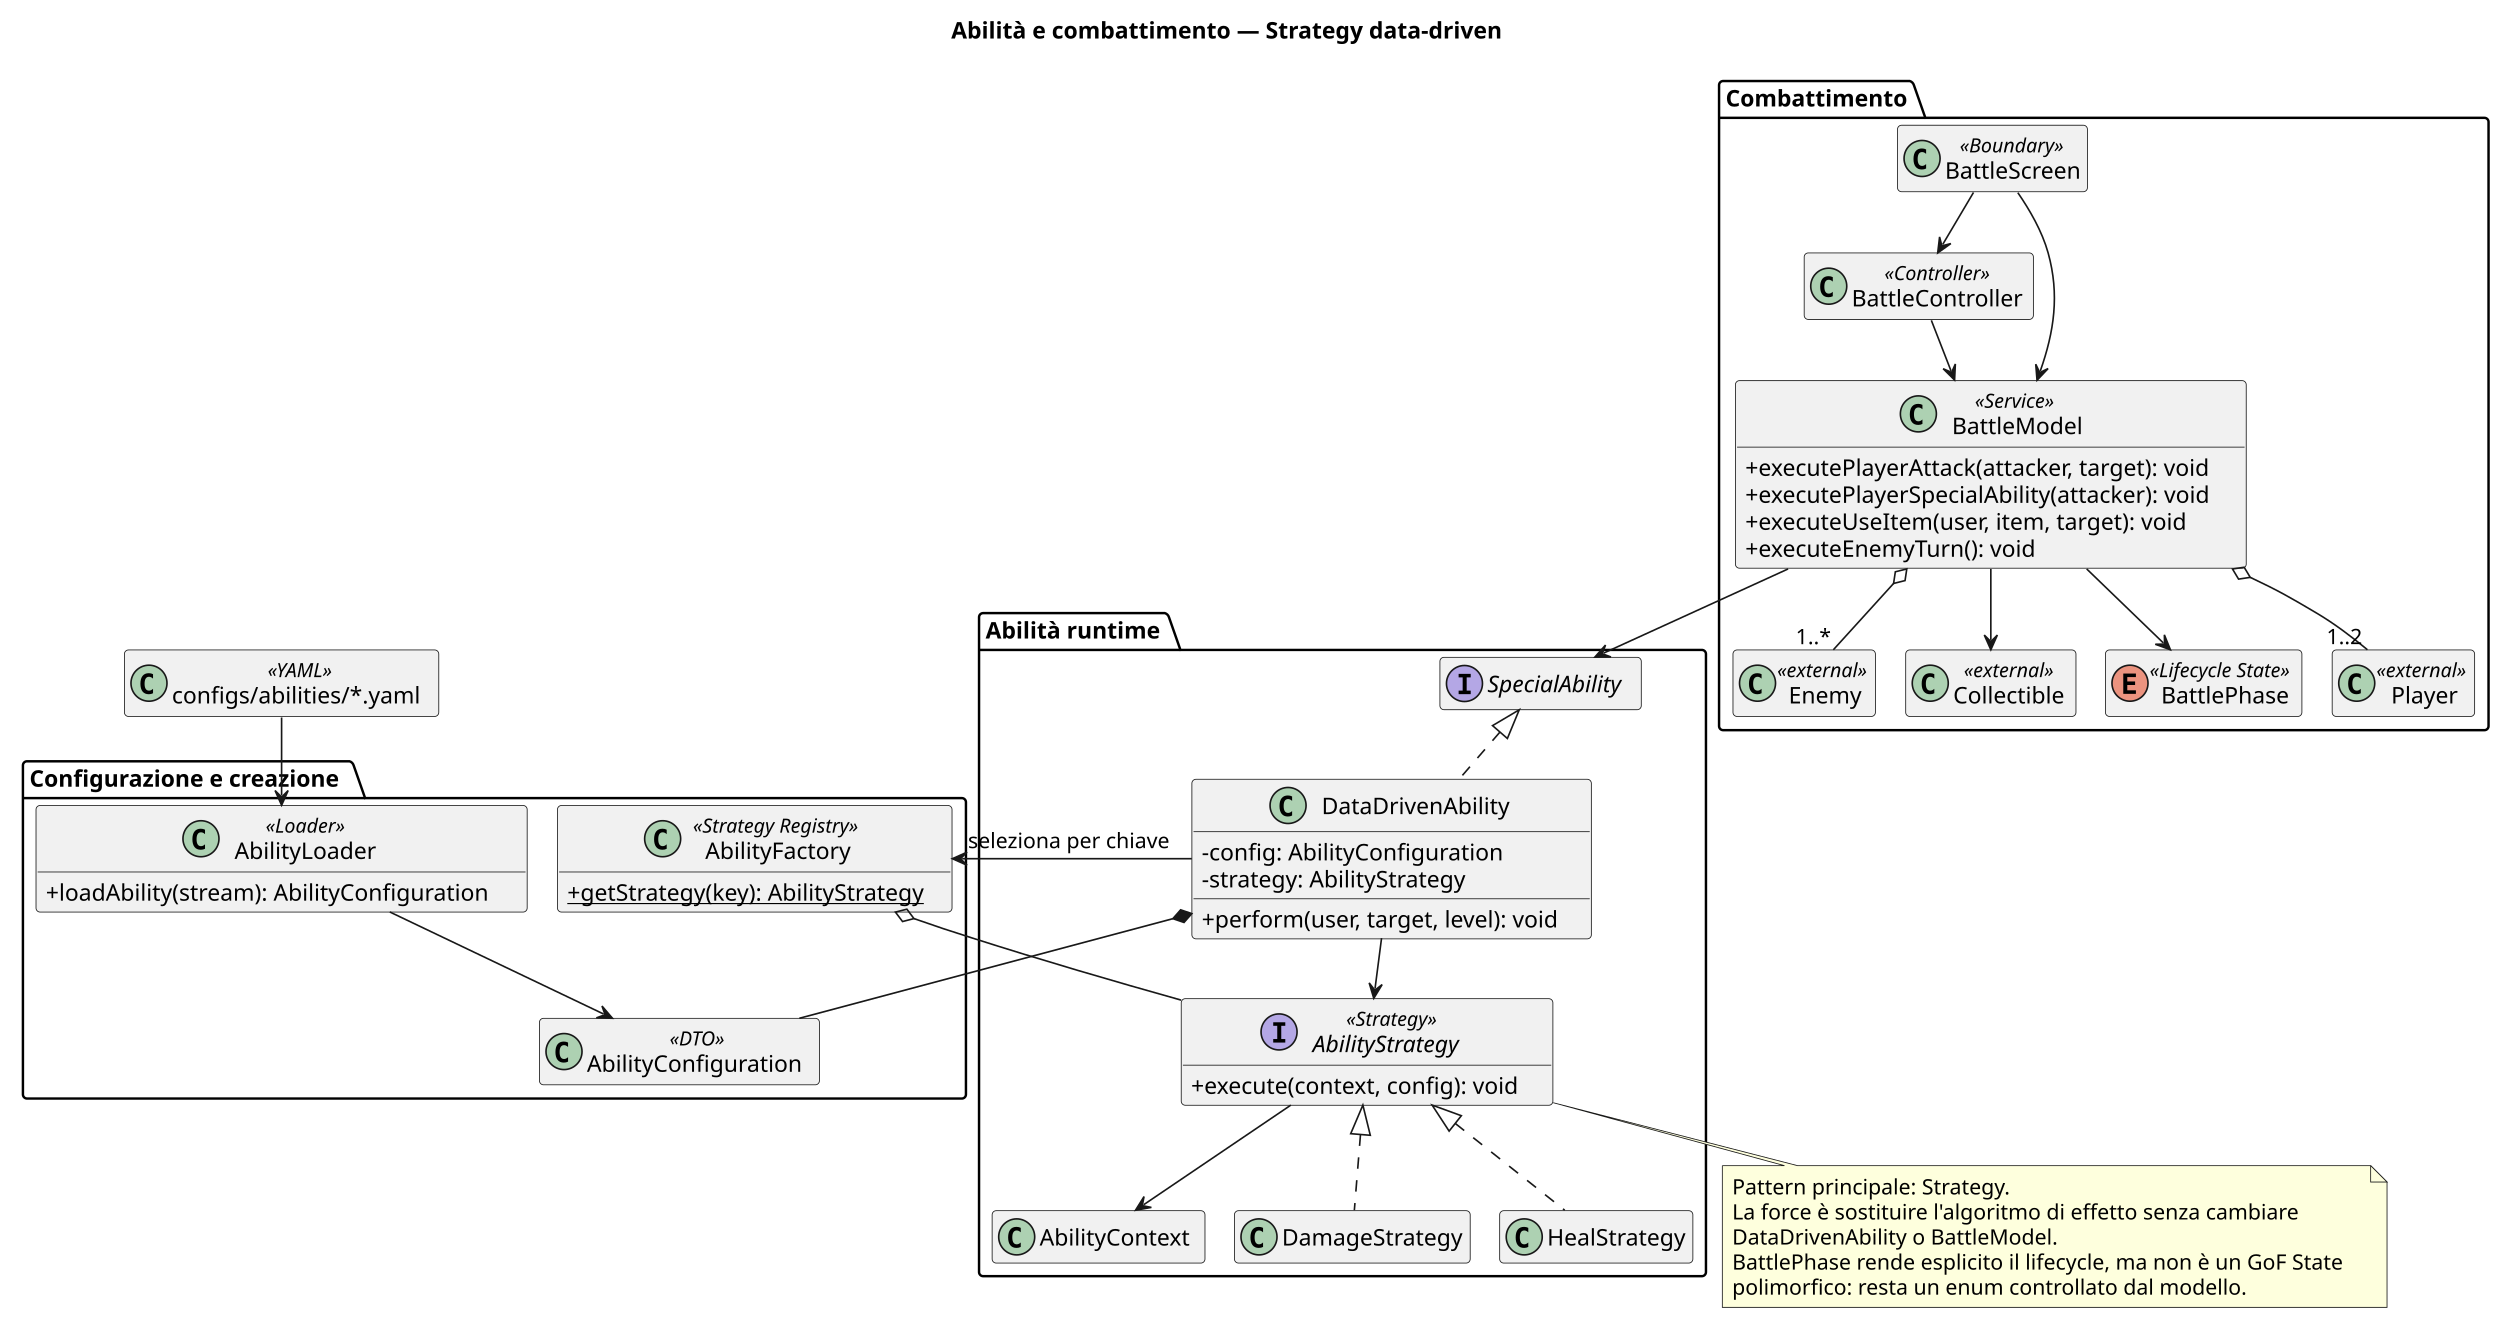
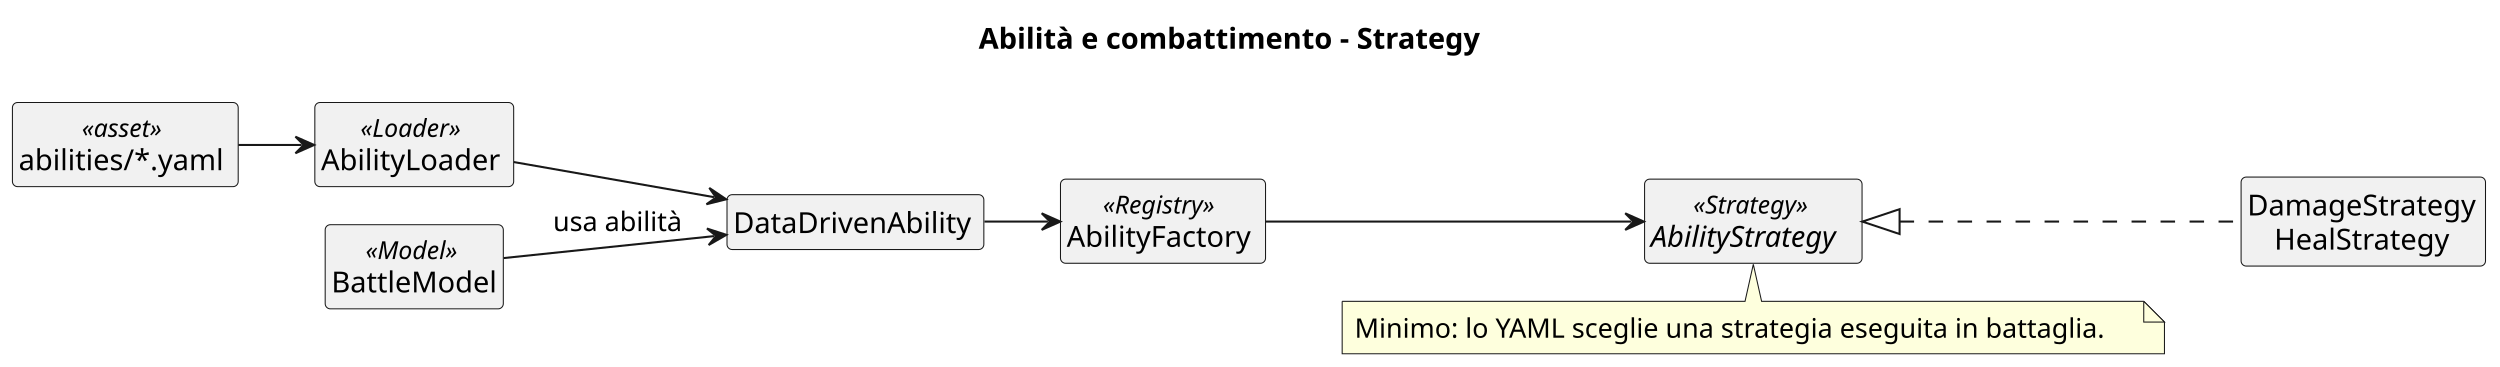
- <svg xmlns="http://www.w3.org/2000/svg" contentStyleType="text/css" height="805px" preserveAspectRatio="none" style="width:1527px;height:805px;background:#FFFFFF;" version="1.1" viewBox="0 0 1527 805" width="1527px" zoomAndPan="magnify">
+ <svg xmlns="http://www.w3.org/2000/svg" contentStyleType="text/css" height="177px" preserveAspectRatio="none" style="width:1207px;height:177px;background:#FFFFFF;" version="1.1" viewBox="0 0 1207 177" width="1207px" zoomAndPan="magnify">
  <defs />
  <g>
-     <text fill="#000000" font-family="sans-serif" font-size="14" font-weight="bold" lengthAdjust="spacing" textLength="349" x="581" y="23.535">Abilità e combattimento — Strategy data-driven</text>
-     <g id="cluster_Configurazione e creazione">
-       <path d="M16.5,464.988 L213.5,464.988 A3.75,3.75 0 0 1 216,467.488 L223,487.477 L587.5,487.477 A2.5,2.5 0 0 1 590,489.977 L590,668.488 A2.5,2.5 0 0 1 587.5,670.988 L16.5,670.988 A2.5,2.5 0 0 1 14,668.488 L14,467.488 A2.5,2.5 0 0 1 16.5,464.988 " fill="none" style="stroke:#000000;stroke-width:1.5;" />
-       <line style="stroke:#000000;stroke-width:1.5;" x1="14" x2="223" y1="487.477" y2="487.477" />
-       <text fill="#000000" font-family="sans-serif" font-size="14" font-weight="bold" lengthAdjust="spacing" textLength="196" x="18" y="480.523">Configurazione e creazione</text>
-     </g>
-     <g id="cluster_Abilità runtime">
-       <path d="M600.5,374.488 L711.5,374.488 A3.75,3.75 0 0 1 714,376.988 L721,396.977 L1039.5,396.977 A2.5,2.5 0 0 1 1042,399.477 L1042,776.988 A2.5,2.5 0 0 1 1039.5,779.488 L600.5,779.488 A2.5,2.5 0 0 1 598,776.988 L598,376.988 A2.5,2.5 0 0 1 600.5,374.488 " fill="none" style="stroke:#000000;stroke-width:1.5;" />
-       <line style="stroke:#000000;stroke-width:1.5;" x1="598" x2="721" y1="396.977" y2="396.977" />
-       <text fill="#000000" font-family="sans-serif" font-size="14" font-weight="bold" lengthAdjust="spacing" textLength="110" x="602" y="390.023">Abilità runtime</text>
-     </g>
-     <g id="cluster_Combattimento">
-       <path d="M1052.5,49.488 L1166.5,49.488 A3.75,3.75 0 0 1 1169,51.988 L1176,71.977 L1517.5,71.977 A2.5,2.5 0 0 1 1520,74.477 L1520,443.488 A2.5,2.5 0 0 1 1517.5,445.988 L1052.5,445.988 A2.5,2.5 0 0 1 1050,443.488 L1050,51.988 A2.5,2.5 0 0 1 1052.5,49.488 " fill="none" style="stroke:#000000;stroke-width:1.5;" />
-       <line style="stroke:#000000;stroke-width:1.5;" x1="1050" x2="1176" y1="71.977" y2="71.977" />
-       <text fill="#000000" font-family="sans-serif" font-size="14" font-weight="bold" lengthAdjust="spacing" textLength="113" x="1054" y="65.023">Combattimento</text>
-     </g>
+     <text fill="#000000" font-family="sans-serif" font-size="14" font-weight="bold" lengthAdjust="spacing" textLength="254" x="472.5" y="23.535">Abilità e combattimento - Strategy</text>
    <g id="elem_AbilityYaml">
-       <rect codeLine="7" fill="#F1F1F1" height="40.621" id="AbilityYaml" rx="2.5" ry="2.5" style="stroke:#181818;stroke-width:0.5;" width="192" x="76" y="396.988" />
-       <ellipse cx="91" cy="417.299" fill="#ADD1B2" rx="11" ry="11" style="stroke:#181818;stroke-width:1.0;" />
-       <path d="M93.473,423.442 Q92.892,423.741 92.253,423.89 Q91.614,424.04 90.908,424.04 Q88.401,424.04 87.082,422.388 Q85.762,420.736 85.762,417.615 Q85.762,414.485 87.082,412.834 Q88.401,411.182 90.908,411.182 Q91.614,411.182 92.261,411.331 Q92.909,411.481 93.473,411.779 L93.473,414.502 Q92.842,413.921 92.249,413.651 Q91.655,413.381 91.024,413.381 Q89.68,413.381 88.995,414.448 Q88.31,415.515 88.31,417.615 Q88.31,419.707 88.995,420.773 Q89.68,421.84 91.024,421.84 Q91.655,421.84 92.249,421.57 Q92.842,421.3 93.473,420.719 Z " fill="#000000" />
-       <text fill="#000000" font-family="sans-serif" font-size="12" font-style="italic" lengthAdjust="spacing" textLength="43" x="163.5" y="413.59">«YAML»</text>
-       <text fill="#000000" font-family="sans-serif" font-size="14" lengthAdjust="spacing" textLength="160" x="105" y="429.656">configs/abilities/*.yaml</text>
-     </g>
-     <g id="elem_GMN40">
-       <path d="M1052,711.988 L1052,798.541 A0,0 0 0 0 1052,798.541 L1458,798.541 A0,0 0 0 0 1458,798.541 L1458,721.988 L1448,711.988 L1097.949,711.988 L948.658,673.527 L1089.949,711.988 L1052,711.988 A0,0 0 0 0 1052,711.988 " fill="#FEFFDD" style="stroke:#181818;stroke-width:0.5;" />
-       <path d="M1448,711.988 L1448,721.988 L1458,721.988 L1448,711.988 " fill="#FEFFDD" style="stroke:#181818;stroke-width:0.5;" />
-       <text fill="#000000" font-family="sans-serif" font-size="13" lengthAdjust="spacing" textLength="173" x="1058" y="729.557">Pattern principale: Strategy.</text>
-       <text fill="#000000" font-family="sans-serif" font-size="13" lengthAdjust="spacing" textLength="360" x="1058" y="744.867">La force è sostituire l'algoritmo di effetto senza cambiare</text>
-       <text fill="#000000" font-family="sans-serif" font-size="13" lengthAdjust="spacing" textLength="204" x="1058" y="760.178">DataDrivenAbility o BattleModel.</text>
-       <text fill="#000000" font-family="sans-serif" font-size="13" lengthAdjust="spacing" textLength="385" x="1058" y="775.488">BattlePhase rende esplicito il lifecycle, ma non è un GoF State</text>
-       <text fill="#000000" font-family="sans-serif" font-size="13" lengthAdjust="spacing" textLength="326" x="1058" y="790.799">polimorfico: resta un enum controllato dal modello.</text>
+       <rect codeLine="9" fill="#F1F1F1" height="40.621" id="AbilityYaml" rx="2.5" ry="2.5" style="stroke:#181818;stroke-width:0.5;" width="109" x="6" y="49.488" />
+       <text fill="#000000" font-family="sans-serif" font-size="12" font-style="italic" lengthAdjust="spacing" textLength="42" x="39.5" y="66.09">«asset»</text>
+       <text fill="#000000" font-family="sans-serif" font-size="14" lengthAdjust="spacing" textLength="103" x="9" y="82.156">abilities/*.yaml</text>
    </g>
    <g id="elem_AbilityLoader">
-       <rect codeLine="10" fill="#F1F1F1" height="65.109" id="AbilityLoader" rx="2.5" ry="2.5" style="stroke:#181818;stroke-width:0.5;" width="300" x="22" y="491.988" />
-       <ellipse cx="122.75" cy="512.299" fill="#ADD1B2" rx="11" ry="11" style="stroke:#181818;stroke-width:1.0;" />
-       <path d="M125.223,518.442 Q124.642,518.741 124.003,518.89 Q123.364,519.04 122.658,519.04 Q120.151,519.04 118.832,517.388 Q117.512,515.736 117.512,512.615 Q117.512,509.485 118.832,507.834 Q120.151,506.182 122.658,506.182 Q123.364,506.182 124.011,506.331 Q124.659,506.481 125.223,506.779 L125.223,509.502 Q124.592,508.921 123.999,508.651 Q123.405,508.381 122.774,508.381 Q121.43,508.381 120.745,509.448 Q120.06,510.515 120.06,512.615 Q120.06,514.707 120.745,515.773 Q121.43,516.84 122.774,516.84 Q123.405,516.84 123.999,516.57 Q124.592,516.3 125.223,515.719 Z " fill="#000000" />
-       <text fill="#000000" font-family="sans-serif" font-size="12" font-style="italic" lengthAdjust="spacing" textLength="52" x="162.25" y="508.59">«Loader»</text>
-       <text fill="#000000" font-family="sans-serif" font-size="14" lengthAdjust="spacing" textLength="90" x="143.25" y="524.656">AbilityLoader</text>
-       <line style="stroke:#181818;stroke-width:0.5;" x1="23" x2="321" y1="532.609" y2="532.609" />
-       <text fill="#000000" font-family="sans-serif" font-size="14" lengthAdjust="spacing" textLength="288" x="28" y="550.144">+loadAbility(stream): AbilityConfiguration</text>
+       <rect codeLine="10" fill="#F1F1F1" height="40.621" id="AbilityLoader" rx="2.5" ry="2.5" style="stroke:#181818;stroke-width:0.5;" width="96" x="152" y="49.488" />
+       <text fill="#000000" font-family="sans-serif" font-size="12" font-style="italic" lengthAdjust="spacing" textLength="52" x="174" y="66.09">«Loader»</text>
+       <text fill="#000000" font-family="sans-serif" font-size="14" lengthAdjust="spacing" textLength="90" x="155" y="82.156">AbilityLoader</text>
    </g>
-     <g id="elem_AbilityConfiguration">
-       <rect codeLine="13" fill="#F1F1F1" height="40.621" id="AbilityConfiguration" rx="2.5" ry="2.5" style="stroke:#181818;stroke-width:0.5;" width="171" x="329.5" y="621.988" />
-       <ellipse cx="344.5" cy="642.299" fill="#ADD1B2" rx="11" ry="11" style="stroke:#181818;stroke-width:1.0;" />
-       <path d="M346.973,648.442 Q346.392,648.741 345.753,648.89 Q345.114,649.04 344.408,649.04 Q341.901,649.04 340.582,647.388 Q339.262,645.736 339.262,642.615 Q339.262,639.485 340.582,637.833 Q341.901,636.182 344.408,636.182 Q345.114,636.182 345.761,636.331 Q346.409,636.481 346.973,636.779 L346.973,639.502 Q346.342,638.921 345.749,638.651 Q345.155,638.381 344.524,638.381 Q343.18,638.381 342.495,639.448 Q341.81,640.515 341.81,642.615 Q341.81,644.707 342.495,645.773 Q343.18,646.84 344.524,646.84 Q345.155,646.84 345.749,646.57 Q346.342,646.3 346.973,645.719 Z " fill="#000000" />
-       <text fill="#000000" font-family="sans-serif" font-size="12" font-style="italic" lengthAdjust="spacing" textLength="38" x="409" y="638.59">«DTO»</text>
-       <text fill="#000000" font-family="sans-serif" font-size="14" lengthAdjust="spacing" textLength="139" x="358.5" y="654.656">AbilityConfiguration</text>
+     <g id="elem_DataDrivenAbility">
+       <rect codeLine="11" fill="#F1F1F1" height="26.488" id="DataDrivenAbility" rx="2.5" ry="2.5" style="stroke:#181818;stroke-width:0.5;" width="124" x="351" y="93.988" />
+       <text fill="#000000" font-family="sans-serif" font-size="14" lengthAdjust="spacing" textLength="118" x="354" y="112.523">DataDrivenAbility</text>
    </g>
    <g id="elem_AbilityFactory">
-       <rect codeLine="14" fill="#F1F1F1" height="65.109" id="AbilityFactory" rx="2.5" ry="2.5" style="stroke:#181818;stroke-width:0.5;" width="241" x="340.5" y="491.988" />
-       <ellipse cx="404.75" cy="512.299" fill="#ADD1B2" rx="11" ry="11" style="stroke:#181818;stroke-width:1.0;" />
-       <path d="M407.223,518.442 Q406.642,518.741 406.003,518.89 Q405.364,519.04 404.658,519.04 Q402.151,519.04 400.832,517.388 Q399.512,515.736 399.512,512.615 Q399.512,509.485 400.832,507.834 Q402.151,506.182 404.658,506.182 Q405.364,506.182 406.011,506.331 Q406.659,506.481 407.223,506.779 L407.223,509.502 Q406.592,508.921 405.999,508.651 Q405.405,508.381 404.774,508.381 Q403.43,508.381 402.745,509.448 Q402.06,510.515 402.06,512.615 Q402.06,514.707 402.745,515.773 Q403.43,516.84 404.774,516.84 Q405.405,516.84 405.999,516.57 Q406.592,516.3 407.223,515.719 Z " fill="#000000" />
-       <text fill="#000000" font-family="sans-serif" font-size="12" font-style="italic" lengthAdjust="spacing" textLength="108" x="423.25" y="508.59">«Strategy Registry»</text>
-       <text fill="#000000" font-family="sans-serif" font-size="14" lengthAdjust="spacing" textLength="93" x="430.75" y="524.656">AbilityFactory</text>
-       <line style="stroke:#181818;stroke-width:0.5;" x1="341.5" x2="580.5" y1="532.609" y2="532.609" />
-       <text fill="#000000" font-family="sans-serif" font-size="14" lengthAdjust="spacing" text-decoration="underline" textLength="229" x="346.5" y="550.144">+getStrategy(key): AbilityStrategy</text>
-     </g>
-     <g id="elem_SpecialAbility">
-       <rect codeLine="20" fill="#F1F1F1" height="32" id="SpecialAbility" rx="2.5" ry="2.5" style="stroke:#181818;stroke-width:0.5;" width="123" x="879.5" y="401.488" />
-       <ellipse cx="894.5" cy="417.488" fill="#B4A7E5" rx="11" ry="11" style="stroke:#181818;stroke-width:1.0;" />
-       <path d="M890.928,413.753 L890.928,411.595 L898.307,411.595 L898.307,413.753 L895.842,413.753 L895.842,421.83 L898.307,421.83 L898.307,423.988 L890.928,423.988 L890.928,421.83 L893.393,421.83 L893.393,413.753 Z " fill="#000000" />
-       <text fill="#000000" font-family="sans-serif" font-size="14" font-style="italic" lengthAdjust="spacing" textLength="91" x="908.5" y="422.779">SpecialAbility</text>
-     </g>
-     <g id="elem_DataDrivenAbility">
-       <rect codeLine="21" fill="#F1F1F1" height="97.465" id="DataDrivenAbility" rx="2.5" ry="2.5" style="stroke:#181818;stroke-width:0.5;" width="244" x="728" y="475.988" />
-       <ellipse cx="786.75" cy="491.988" fill="#ADD1B2" rx="11" ry="11" style="stroke:#181818;stroke-width:1.0;" />
-       <path d="M789.223,498.131 Q788.642,498.43 788.003,498.58 Q787.364,498.729 786.658,498.729 Q784.151,498.729 782.832,497.077 Q781.512,495.425 781.512,492.304 Q781.512,489.175 782.832,487.523 Q784.151,485.871 786.658,485.871 Q787.364,485.871 788.011,486.021 Q788.659,486.17 789.223,486.469 L789.223,489.191 Q788.592,488.61 787.999,488.341 Q787.405,488.071 786.774,488.071 Q785.43,488.071 784.745,489.137 Q784.06,490.204 784.06,492.304 Q784.06,494.396 784.745,495.463 Q785.43,496.529 786.774,496.529 Q787.405,496.529 787.999,496.26 Q788.592,495.99 789.223,495.409 Z " fill="#000000" />
-       <text fill="#000000" font-family="sans-serif" font-size="14" lengthAdjust="spacing" textLength="118" x="807.25" y="497.279">DataDrivenAbility</text>
-       <line style="stroke:#181818;stroke-width:0.5;" x1="729" x2="971" y1="507.988" y2="507.988" />
-       <text fill="#000000" font-family="sans-serif" font-size="14" lengthAdjust="spacing" textLength="198" x="734" y="525.523">-config: AbilityConfiguration</text>
-       <text fill="#000000" font-family="sans-serif" font-size="14" lengthAdjust="spacing" textLength="170" x="734" y="542.012">-strategy: AbilityStrategy</text>
-       <line style="stroke:#181818;stroke-width:0.5;" x1="729" x2="971" y1="548.965" y2="548.965" />
-       <text fill="#000000" font-family="sans-serif" font-size="14" lengthAdjust="spacing" textLength="232" x="734" y="566.5">+perform(user, target, level): void</text>
+       <rect codeLine="12" fill="#F1F1F1" height="40.621" id="AbilityFactory" rx="2.5" ry="2.5" style="stroke:#181818;stroke-width:0.5;" width="99" x="512" y="86.488" />
+       <text fill="#000000" font-family="sans-serif" font-size="12" font-style="italic" lengthAdjust="spacing" textLength="58" x="532.5" y="103.09">«Registry»</text>
+       <text fill="#000000" font-family="sans-serif" font-size="14" lengthAdjust="spacing" textLength="93" x="515" y="119.156">AbilityFactory</text>
    </g>
    <g id="elem_AbilityStrategy">
-       <rect codeLine="26" fill="#F1F1F1" height="65.109" id="AbilityStrategy" rx="2.5" ry="2.5" style="stroke:#181818;stroke-width:0.5;" width="227" x="721.5" y="609.988" />
-       <ellipse cx="781.25" cy="630.299" fill="#B4A7E5" rx="11" ry="11" style="stroke:#181818;stroke-width:1.0;" />
-       <path d="M777.678,626.564 L777.678,624.406 L785.057,624.406 L785.057,626.564 L782.592,626.564 L782.592,634.641 L785.057,634.641 L785.057,636.799 L777.678,636.799 L777.678,634.641 L780.143,634.641 L780.143,626.564 Z " fill="#000000" />
-       <text fill="#000000" font-family="sans-serif" font-size="12" font-style="italic" lengthAdjust="spacing" textLength="58" x="822.25" y="626.59">«Strategy»</text>
-       <text fill="#000000" font-family="sans-serif" font-size="14" font-style="italic" lengthAdjust="spacing" textLength="99" x="801.75" y="642.656">AbilityStrategy</text>
-       <line style="stroke:#181818;stroke-width:0.5;" x1="722.5" x2="947.5" y1="650.609" y2="650.609" />
-       <text fill="#000000" font-family="sans-serif" font-size="14" lengthAdjust="spacing" textLength="215" x="727.5" y="668.144">+execute(context, config): void</text>
+       <rect codeLine="13" fill="#F1F1F1" height="40.621" id="AbilityStrategy" rx="2.5" ry="2.5" style="stroke:#181818;stroke-width:0.5;" width="105" x="794" y="86.488" />
+       <text fill="#000000" font-family="sans-serif" font-size="12" font-style="italic" lengthAdjust="spacing" textLength="58" x="817.5" y="103.09">«Strategy»</text>
+       <text fill="#000000" font-family="sans-serif" font-size="14" font-style="italic" lengthAdjust="spacing" textLength="99" x="797" y="119.156">AbilityStrategy</text>
    </g>
-     <g id="elem_DamageStrategy">
-       <rect codeLine="29" fill="#F1F1F1" height="32" id="DamageStrategy" rx="2.5" ry="2.5" style="stroke:#181818;stroke-width:0.5;" width="144" x="754" y="739.488" />
-       <ellipse cx="769" cy="755.488" fill="#ADD1B2" rx="11" ry="11" style="stroke:#181818;stroke-width:1.0;" />
-       <path d="M771.473,761.631 Q770.892,761.93 770.253,762.08 Q769.614,762.229 768.908,762.229 Q766.401,762.229 765.082,760.577 Q763.762,758.925 763.762,755.804 Q763.762,752.675 765.082,751.023 Q766.401,749.371 768.908,749.371 Q769.614,749.371 770.261,749.52 Q770.909,749.67 771.473,749.969 L771.473,752.691 Q770.842,752.11 770.249,751.841 Q769.655,751.571 769.024,751.571 Q767.68,751.571 766.995,752.638 Q766.31,753.704 766.31,755.804 Q766.31,757.896 766.995,758.963 Q767.68,760.029 769.024,760.029 Q769.655,760.029 770.249,759.76 Q770.842,759.49 771.473,758.909 Z " fill="#000000" />
-       <text fill="#000000" font-family="sans-serif" font-size="14" lengthAdjust="spacing" textLength="112" x="783" y="760.779">DamageStrategy</text>
-     </g>
-     <g id="elem_HealStrategy">
-       <rect codeLine="30" fill="#F1F1F1" height="32" id="HealStrategy" rx="2.5" ry="2.5" style="stroke:#181818;stroke-width:0.5;" width="118" x="916" y="739.488" />
-       <ellipse cx="931" cy="755.488" fill="#ADD1B2" rx="11" ry="11" style="stroke:#181818;stroke-width:1.0;" />
-       <path d="M933.473,761.631 Q932.892,761.93 932.253,762.08 Q931.614,762.229 930.908,762.229 Q928.401,762.229 927.082,760.577 Q925.762,758.925 925.762,755.804 Q925.762,752.675 927.082,751.023 Q928.401,749.371 930.908,749.371 Q931.614,749.371 932.261,749.52 Q932.909,749.67 933.473,749.969 L933.473,752.691 Q932.842,752.11 932.249,751.841 Q931.655,751.571 931.024,751.571 Q929.68,751.571 928.995,752.638 Q928.31,753.704 928.31,755.804 Q928.31,757.896 928.995,758.963 Q929.68,760.029 931.024,760.029 Q931.655,760.029 932.249,759.76 Q932.842,759.49 933.473,758.909 Z " fill="#000000" />
-       <text fill="#000000" font-family="sans-serif" font-size="14" lengthAdjust="spacing" textLength="86" x="945" y="760.779">HealStrategy</text>
-     </g>
-     <g id="elem_AbilityContext">
-       <rect codeLine="31" fill="#F1F1F1" height="32" id="AbilityContext" rx="2.5" ry="2.5" style="stroke:#181818;stroke-width:0.5;" width="130" x="606" y="739.488" />
-       <ellipse cx="621" cy="755.488" fill="#ADD1B2" rx="11" ry="11" style="stroke:#181818;stroke-width:1.0;" />
-       <path d="M623.473,761.631 Q622.892,761.93 622.253,762.08 Q621.614,762.229 620.908,762.229 Q618.401,762.229 617.082,760.577 Q615.762,758.925 615.762,755.804 Q615.762,752.675 617.082,751.023 Q618.401,749.371 620.908,749.371 Q621.614,749.371 622.261,749.52 Q622.909,749.67 623.473,749.969 L623.473,752.691 Q622.842,752.11 622.249,751.841 Q621.655,751.571 621.024,751.571 Q619.68,751.571 618.995,752.638 Q618.31,753.704 618.31,755.804 Q618.31,757.896 618.995,758.963 Q619.68,760.029 621.024,760.029 Q621.655,760.029 622.249,759.76 Q622.842,759.49 623.473,758.909 Z " fill="#000000" />
-       <text fill="#000000" font-family="sans-serif" font-size="14" lengthAdjust="spacing" textLength="98" x="635" y="760.779">AbilityContext</text>
-     </g>
-     <g id="elem_BattleController">
-       <rect codeLine="35" fill="#F1F1F1" height="40.621" id="BattleController" rx="2.5" ry="2.5" style="stroke:#181818;stroke-width:0.5;" width="140" x="1102" y="154.488" />
-       <ellipse cx="1117" cy="174.799" fill="#ADD1B2" rx="11" ry="11" style="stroke:#181818;stroke-width:1.0;" />
-       <path d="M1119.473,180.942 Q1118.892,181.241 1118.253,181.39 Q1117.614,181.54 1116.908,181.54 Q1114.401,181.54 1113.082,179.888 Q1111.762,178.236 1111.762,175.115 Q1111.762,171.985 1113.082,170.333 Q1114.401,168.682 1116.908,168.682 Q1117.614,168.682 1118.261,168.831 Q1118.909,168.981 1119.473,169.279 L1119.473,172.002 Q1118.842,171.421 1118.249,171.151 Q1117.655,170.881 1117.024,170.881 Q1115.68,170.881 1114.995,171.948 Q1114.31,173.015 1114.31,175.115 Q1114.31,177.207 1114.995,178.273 Q1115.68,179.34 1117.024,179.34 Q1117.655,179.34 1118.249,179.07 Q1118.842,178.8 1119.473,178.219 Z " fill="#000000" />
-       <text fill="#000000" font-family="sans-serif" font-size="12" font-style="italic" lengthAdjust="spacing" textLength="68" x="1151" y="171.09">«Controller»</text>
-       <text fill="#000000" font-family="sans-serif" font-size="14" lengthAdjust="spacing" textLength="108" x="1131" y="187.156">BattleController</text>
+     <g id="elem_Strategies">
+       <rect codeLine="14" fill="#F1F1F1" height="42.977" id="Strategies" rx="2.5" ry="2.5" style="stroke:#181818;stroke-width:0.5;" width="118" x="1082" y="85.488" />
+       <text fill="#000000" font-family="sans-serif" font-size="14" lengthAdjust="spacing" textLength="112" x="1085" y="104.023">DamageStrategy</text>
+       <text fill="#000000" font-family="sans-serif" font-size="14" lengthAdjust="spacing" textLength="86" x="1098" y="120.512">HealStrategy</text>
    </g>
    <g id="elem_BattleModel">
-       <rect codeLine="36" fill="#F1F1F1" height="114.574" id="BattleModel" rx="2.5" ry="2.5" style="stroke:#181818;stroke-width:0.5;" width="312" x="1060" y="232.488" />
-       <ellipse cx="1171.75" cy="252.799" fill="#ADD1B2" rx="11" ry="11" style="stroke:#181818;stroke-width:1.0;" />
-       <path d="M1174.223,258.942 Q1173.642,259.241 1173.003,259.39 Q1172.364,259.54 1171.658,259.54 Q1169.151,259.54 1167.832,257.888 Q1166.512,256.236 1166.512,253.115 Q1166.512,249.985 1167.832,248.333 Q1169.151,246.682 1171.658,246.682 Q1172.364,246.682 1173.011,246.831 Q1173.659,246.981 1174.223,247.279 L1174.223,250.002 Q1173.592,249.421 1172.999,249.151 Q1172.405,248.881 1171.774,248.881 Q1170.43,248.881 1169.745,249.948 Q1169.06,251.015 1169.06,253.115 Q1169.06,255.207 1169.745,256.273 Q1170.43,257.34 1171.774,257.34 Q1172.405,257.34 1172.999,257.07 Q1173.592,256.8 1174.223,256.219 Z " fill="#000000" />
-       <text fill="#000000" font-family="sans-serif" font-size="12" font-style="italic" lengthAdjust="spacing" textLength="52" x="1206.25" y="249.09">«Service»</text>
-       <text fill="#000000" font-family="sans-serif" font-size="14" lengthAdjust="spacing" textLength="80" x="1192.25" y="265.156">BattleModel</text>
-       <line style="stroke:#181818;stroke-width:0.5;" x1="1061" x2="1371" y1="273.109" y2="273.109" />
-       <text fill="#000000" font-family="sans-serif" font-size="14" lengthAdjust="spacing" textLength="300" x="1066" y="290.644">+executePlayerAttack(attacker, target): void</text>
-       <text fill="#000000" font-family="sans-serif" font-size="14" lengthAdjust="spacing" textLength="299" x="1066" y="307.133">+executePlayerSpecialAbility(attacker): void</text>
-       <text fill="#000000" font-family="sans-serif" font-size="14" lengthAdjust="spacing" textLength="284" x="1066" y="323.621">+executeUseItem(user, item, target): void</text>
-       <text fill="#000000" font-family="sans-serif" font-size="14" lengthAdjust="spacing" textLength="190" x="1066" y="340.109">+executeEnemyTurn(): void</text>
+       <rect codeLine="15" fill="#F1F1F1" height="40.621" id="BattleModel" rx="2.5" ry="2.5" style="stroke:#181818;stroke-width:0.5;" width="86" x="157" y="108.488" />
+       <text fill="#000000" font-family="sans-serif" font-size="12" font-style="italic" lengthAdjust="spacing" textLength="47" x="176.5" y="125.09">«Model»</text>
+       <text fill="#000000" font-family="sans-serif" font-size="14" lengthAdjust="spacing" textLength="80" x="160" y="141.156">BattleModel</text>
    </g>
-     <g id="elem_BattlePhase">
-       <rect codeLine="42" fill="#F1F1F1" height="40.621" id="BattlePhase" rx="2.5" ry="2.5" style="stroke:#181818;stroke-width:0.5;" width="120" x="1286" y="396.988" />
-       <ellipse cx="1301" cy="417.299" fill="#EB937F" rx="11" ry="11" style="stroke:#181818;stroke-width:1.0;" />
-       <path d="M1304.614,423.799 L1296.895,423.799 L1296.895,411.406 L1304.614,411.406 L1304.614,413.564 L1299.343,413.564 L1299.343,416.237 L1304.116,416.237 L1304.116,418.395 L1299.343,418.395 L1299.343,421.641 L1304.614,421.641 Z " fill="#000000" />
-       <text fill="#000000" font-family="sans-serif" font-size="12" font-style="italic" lengthAdjust="spacing" textLength="92" x="1313" y="413.59">«Lifecycle State»</text>
-       <text fill="#000000" font-family="sans-serif" font-size="14" lengthAdjust="spacing" textLength="78" x="1320" y="429.656">BattlePhase</text>
+     <g id="elem_GMN15">
+       <path d="M648,145.488 L648,170.799 A0,0 0 0 0 648,170.799 L1045,170.799 A0,0 0 0 0 1045,170.799 L1045,155.488 L1035,145.488 L850.5,145.488 L846.5,127.607 L842.5,145.488 L648,145.488 A0,0 0 0 0 648,145.488 " fill="#FEFFDD" style="stroke:#181818;stroke-width:0.5;" />
+       <path d="M1035,145.488 L1035,155.488 L1045,155.488 L1035,145.488 " fill="#FEFFDD" style="stroke:#181818;stroke-width:0.5;" />
+       <text fill="#000000" font-family="sans-serif" font-size="13" lengthAdjust="spacing" textLength="376" x="654" y="163.057">Minimo: lo YAML sceglie una strategia eseguita in battaglia.</text>
    </g>
-     <g id="elem_Player">
-       <rect codeLine="43" fill="#F1F1F1" height="40.621" id="Player" rx="2.5" ry="2.5" style="stroke:#181818;stroke-width:0.5;" width="87" x="1424.5" y="396.988" />
-       <ellipse cx="1439.5" cy="417.299" fill="#ADD1B2" rx="11" ry="11" style="stroke:#181818;stroke-width:1.0;" />
-       <path d="M1441.973,423.442 Q1441.392,423.741 1440.753,423.89 Q1440.114,424.04 1439.408,424.04 Q1436.901,424.04 1435.582,422.388 Q1434.262,420.736 1434.262,417.615 Q1434.262,414.485 1435.582,412.834 Q1436.901,411.182 1439.408,411.182 Q1440.114,411.182 1440.761,411.331 Q1441.409,411.481 1441.973,411.779 L1441.973,414.502 Q1441.342,413.921 1440.749,413.651 Q1440.155,413.381 1439.524,413.381 Q1438.18,413.381 1437.495,414.448 Q1436.81,415.515 1436.81,417.615 Q1436.81,419.707 1437.495,420.773 Q1438.18,421.84 1439.524,421.84 Q1440.155,421.84 1440.749,421.57 Q1441.342,421.3 1441.973,420.719 Z " fill="#000000" />
-       <text fill="#000000" font-family="sans-serif" font-size="12" font-style="italic" lengthAdjust="spacing" textLength="59" x="1451.5" y="413.59">«external»</text>
-       <text fill="#000000" font-family="sans-serif" font-size="14" lengthAdjust="spacing" textLength="41" x="1460.5" y="429.656">Player</text>
-     </g>
-     <g id="elem_Enemy">
-       <rect codeLine="44" fill="#F1F1F1" height="40.621" id="Enemy" rx="2.5" ry="2.5" style="stroke:#181818;stroke-width:0.5;" width="87" x="1058.5" y="396.988" />
-       <ellipse cx="1073.5" cy="417.299" fill="#ADD1B2" rx="11" ry="11" style="stroke:#181818;stroke-width:1.0;" />
-       <path d="M1075.973,423.442 Q1075.392,423.741 1074.753,423.89 Q1074.114,424.04 1073.408,424.04 Q1070.901,424.04 1069.582,422.388 Q1068.262,420.736 1068.262,417.615 Q1068.262,414.485 1069.582,412.834 Q1070.901,411.182 1073.408,411.182 Q1074.114,411.182 1074.761,411.331 Q1075.409,411.481 1075.973,411.779 L1075.973,414.502 Q1075.342,413.921 1074.749,413.651 Q1074.155,413.381 1073.524,413.381 Q1072.18,413.381 1071.495,414.448 Q1070.81,415.515 1070.81,417.615 Q1070.81,419.707 1071.495,420.773 Q1072.18,421.84 1073.524,421.84 Q1074.155,421.84 1074.749,421.57 Q1075.342,421.3 1075.973,420.719 Z " fill="#000000" />
-       <text fill="#000000" font-family="sans-serif" font-size="12" font-style="italic" lengthAdjust="spacing" textLength="59" x="1085.5" y="413.59">«external»</text>
-       <text fill="#000000" font-family="sans-serif" font-size="14" lengthAdjust="spacing" textLength="45" x="1092.5" y="429.656">Enemy</text>
-     </g>
-     <g id="elem_Collectible">
-       <rect codeLine="45" fill="#F1F1F1" height="40.621" id="Collectible" rx="2.5" ry="2.5" style="stroke:#181818;stroke-width:0.5;" width="104" x="1164" y="396.988" />
-       <ellipse cx="1179" cy="417.299" fill="#ADD1B2" rx="11" ry="11" style="stroke:#181818;stroke-width:1.0;" />
-       <path d="M1181.473,423.442 Q1180.892,423.741 1180.253,423.89 Q1179.614,424.04 1178.908,424.04 Q1176.401,424.04 1175.082,422.388 Q1173.762,420.736 1173.762,417.615 Q1173.762,414.485 1175.082,412.834 Q1176.401,411.182 1178.908,411.182 Q1179.614,411.182 1180.261,411.331 Q1180.909,411.481 1181.473,411.779 L1181.473,414.502 Q1180.842,413.921 1180.249,413.651 Q1179.655,413.381 1179.024,413.381 Q1177.68,413.381 1176.995,414.448 Q1176.31,415.515 1176.31,417.615 Q1176.31,419.707 1176.995,420.773 Q1177.68,421.84 1179.024,421.84 Q1179.655,421.84 1180.249,421.57 Q1180.842,421.3 1181.473,420.719 Z " fill="#000000" />
-       <text fill="#000000" font-family="sans-serif" font-size="12" font-style="italic" lengthAdjust="spacing" textLength="59" x="1199.5" y="413.59">«external»</text>
-       <text fill="#000000" font-family="sans-serif" font-size="14" lengthAdjust="spacing" textLength="72" x="1193" y="429.656">Collectible</text>
-     </g>
-     <g id="elem_BattleScreen">
-       <rect codeLine="46" fill="#F1F1F1" height="40.621" id="BattleScreen" rx="2.5" ry="2.5" style="stroke:#181818;stroke-width:0.5;" width="116" x="1159" y="76.488" />
-       <ellipse cx="1174" cy="96.799" fill="#ADD1B2" rx="11" ry="11" style="stroke:#181818;stroke-width:1.0;" />
-       <path d="M1176.473,102.942 Q1175.892,103.241 1175.253,103.39 Q1174.614,103.54 1173.908,103.54 Q1171.401,103.54 1170.082,101.888 Q1168.762,100.236 1168.762,97.115 Q1168.762,93.985 1170.082,92.334 Q1171.401,90.682 1173.908,90.682 Q1174.614,90.682 1175.261,90.831 Q1175.909,90.981 1176.473,91.279 L1176.473,94.002 Q1175.842,93.421 1175.249,93.151 Q1174.655,92.881 1174.024,92.881 Q1172.68,92.881 1171.995,93.948 Q1171.31,95.015 1171.31,97.115 Q1171.31,99.207 1171.995,100.273 Q1172.68,101.34 1174.024,101.34 Q1174.655,101.34 1175.249,101.07 Q1175.842,100.8 1176.473,100.219 Z " fill="#000000" />
-       <text fill="#000000" font-family="sans-serif" font-size="12" font-style="italic" lengthAdjust="spacing" textLength="66" x="1197" y="93.09">«Boundary»</text>
-       <text fill="#000000" font-family="sans-serif" font-size="14" lengthAdjust="spacing" textLength="84" x="1188" y="109.156">BattleScreen</text>
-     </g>
-     <polygon fill="#181818" points="172,491.858,176,482.858,172,486.858,168,482.858,172,491.858" style="stroke:#181818;stroke-width:1.0;" />
-     <path d="M172,438.238 C172,453.327 172,468.426 172,485.858 " fill="none" style="stroke:#181818;stroke-width:1.0;" />
-     <polygon fill="#181818" points="374.099,621.963,367.7,614.476,369.587,619.809,364.253,621.696,374.099,621.963" style="stroke:#181818;stroke-width:1.0;" />
-     <path d="M238.08,557.033 C281.507,577.763 331.541,601.648 368.684,619.379 " fill="none" style="stroke:#181818;stroke-width:1.0;" />
-     <polygon fill="none" points="546.928,557.113,551.265,562.874,558.251,561.086,553.914,555.325,546.928,557.113" style="stroke:#181818;stroke-width:1.0;" />
-     <path d="M558.251,561.086 C573.854,566.561 578.706,568.09 594,572.988 C635.321,586.223 681.031,599.545 721.435,610.875 " fill="none" style="stroke:#181818;stroke-width:1.0;" />
-     <polygon fill="#181818" points="581.684,524.488,590.684,528.488,586.684,524.488,590.684,520.488,581.684,524.488" style="stroke:#181818;stroke-width:1.0;" />
-     <path d="M727.963,524.488 C681.323,524.488 634.197,524.488 587.684,524.488 " fill="none" style="stroke:#181818;stroke-width:1.0;" />
-     <text fill="#000000" font-family="sans-serif" font-size="13" lengthAdjust="spacing" textLength="127" x="591.25" y="518.057">seleziona per chiave</text>
-     <polygon fill="#181818" points="727.96,558.032,721.132,555.713,716.365,561.124,723.194,563.443,727.96,558.032" style="stroke:#181818;stroke-width:1.0;" />
-     <path d="M716.365,561.124 C639.211,581.699 553.657,604.513 488.231,621.96 " fill="none" style="stroke:#181818;stroke-width:1.0;" />
-     <polygon fill="#181818" points="839.099,609.787,844.22,601.375,839.74,604.828,836.287,600.348,839.099,609.787" style="stroke:#181818;stroke-width:1.0;" />
-     <path d="M843.856,573.005 C842.254,585.393 841.336,592.491 839.869,603.837 " fill="none" style="stroke:#181818;stroke-width:1.0;" />
-     <polygon fill="none" points="927.962,433.532,911.639,443.205,920.707,451.064,927.962,433.532" style="stroke:#181818;stroke-width:1.0;" />
-     <path d="M916.173,447.135 C906.541,458.249 904.647,460.434 891.427,475.688 " fill="none" style="stroke:#181818;stroke-width:1.0;stroke-dasharray:7.0,7.0;" />
-     <polygon fill="none" points="832.445,675,825.01,692.456,836.971,693.426,832.445,675" style="stroke:#181818;stroke-width:1.0;" />
-     <path d="M830.99,692.941 C829.286,713.964 828.575,722.732 827.238,739.214 " fill="none" style="stroke:#181818;stroke-width:1.0;stroke-dasharray:7.0,7.0;" />
-     <polygon fill="none" points="874.744,675,885.121,690.884,892.576,681.481,874.744,675" style="stroke:#181818;stroke-width:1.0;" />
-     <path d="M888.848,686.183 C915.364,707.206 934.947,722.732 955.736,739.214 " fill="none" style="stroke:#181818;stroke-width:1.0;stroke-dasharray:7.0,7.0;" />
-     <polygon fill="#181818" points="693.567,739.214,703.262,737.482,697.708,736.412,698.778,730.857,693.567,739.214" style="stroke:#181818;stroke-width:1.0;" />
-     <path d="M788.443,675 C757.382,696.023 722.888,719.369 698.536,735.851 " fill="none" style="stroke:#181818;stroke-width:1.0;" />
-     <polygon fill="#181818" points="1193.867,232.147,1194.329,222.309,1192.053,227.488,1186.874,225.212,1193.867,232.147" style="stroke:#181818;stroke-width:1.0;" />
-     <path d="M1179.664,195.671 C1183.653,205.915 1186.578,213.428 1191.69,226.556 " fill="none" style="stroke:#181818;stroke-width:1.0;" />
-     <polygon fill="#181818" points="1183.549,154.483,1191.577,148.776,1186.097,150.18,1184.693,144.701,1183.549,154.483" style="stroke:#181818;stroke-width:1.0;" />
-     <path d="M1205.411,117.56 C1198.693,128.907 1193.318,137.984 1186.606,149.32 " fill="none" style="stroke:#181818;stroke-width:1.0;" />
-     <polygon fill="#181818" points="1244.213,232.271,1250.977,225.113,1245.875,227.555,1243.433,222.453,1244.213,232.271" style="stroke:#181818;stroke-width:1.0;" />
-     <path d="M1232.48,117.676 C1239.624,128.01 1247.324,141.251 1251,154.488 C1258.069,179.946 1254.682,202.574 1246.208,226.612 " fill="none" style="stroke:#181818;stroke-width:1.0;" />
-     <polygon fill="#181818" points="1325.696,396.887,1322,387.759,1322.099,393.415,1316.443,393.514,1325.696,396.887" style="stroke:#181818;stroke-width:1.0;" />
-     <path d="M1274.535,347.497 C1292.866,365.193 1307.573,379.391 1321.38,392.72 " fill="none" style="stroke:#181818;stroke-width:1.0;" />
-     <polygon fill="none" points="1363.598,347.539,1367.319,353.716,1374.452,352.657,1370.731,346.48,1363.598,347.539" style="stroke:#181818;stroke-width:1.0;" />
-     <path d="M1374.452,352.657 C1392.132,360.993 1398.791,364.911 1415,374.488 C1425.815,380.879 1436.848,389.265 1446.028,396.861 " fill="none" style="stroke:#181818;stroke-width:1.0;" />
-     <text fill="#000000" font-family="sans-serif" font-size="13" lengthAdjust="spacing" textLength="24" x="1421.028" y="393.43">1..2</text>
-     <polygon fill="none" points="1164.669,347.497,1157.674,349.249,1156.601,356.38,1163.596,354.628,1164.669,347.497" style="stroke:#181818;stroke-width:1.0;" />
-     <path d="M1156.601,356.38 C1140.526,374.076 1131.912,383.559 1119.805,396.887 " fill="none" style="stroke:#181818;stroke-width:1.0;" />
-     <text fill="#000000" font-family="sans-serif" font-size="13" lengthAdjust="spacing" textLength="22" x="1096.805" y="393.456">1..*</text>
-     <polygon fill="#181818" points="974.12,401.373,983.968,401.276,978.669,399.298,980.647,393.998,974.12,401.373" style="stroke:#181818;stroke-width:1.0;" />
-     <path d="M1092.176,347.497 C1048.837,367.275 1009.126,385.398 979.579,398.882 " fill="none" style="stroke:#181818;stroke-width:1.0;" />
-     <polygon fill="#181818" points="1216,396.887,1220,387.887,1216,391.887,1212,387.887,1216,396.887" style="stroke:#181818;stroke-width:1.0;" />
-     <path d="M1216,347.497 C1216,365.193 1216,377.559 1216,390.887 " fill="none" style="stroke:#181818;stroke-width:1.0;" />
+     <polygon fill="#181818" points="151.632,69.988,142.632,65.988,146.632,69.988,142.632,73.988,151.632,69.988" style="stroke:#181818;stroke-width:1.0;" />
+     <path d="M115.055,69.988 C127.12,69.988 133.842,69.988 145.632,69.988 " fill="none" style="stroke:#181818;stroke-width:1.0;" />
+     <polygon fill="#181818" points="350.624,96.226,342.45,90.731,345.699,95.362,341.068,98.611,350.624,96.226" style="stroke:#181818;stroke-width:1.0;" />
+     <path d="M248.09,78.246 C278.333,83.549 312.017,89.456 344.714,95.189 " fill="none" style="stroke:#181818;stroke-width:1.0;" />
+     <polygon fill="#181818" points="511.934,106.988,502.934,102.988,506.934,106.988,502.934,110.988,511.934,106.988" style="stroke:#181818;stroke-width:1.0;" />
+     <path d="M475.28,106.988 C487.512,106.988 494.201,106.988 505.934,106.988 " fill="none" style="stroke:#181818;stroke-width:1.0;" />
+     <polygon fill="#181818" points="793.658,106.988,784.658,102.988,788.658,106.988,784.658,110.988,793.658,106.988" style="stroke:#181818;stroke-width:1.0;" />
+     <path d="M611.149,106.988 C662.037,106.988 735.608,106.988 787.658,106.988 " fill="none" style="stroke:#181818;stroke-width:1.0;" />
+     <polygon fill="none" points="899.12,106.988,917.12,112.988,917.12,100.988,899.12,106.988" style="stroke:#181818;stroke-width:1.0;" />
+     <path d="M917.12,106.988 C968.29,106.988 1028.544,106.988 1081.873,106.988 " fill="none" style="stroke:#181818;stroke-width:1.0;stroke-dasharray:7.0,7.0;" />
+     <polygon fill="#181818" points="350.687,113.381,341.32,110.336,345.714,113.9,342.15,118.293,350.687,113.381" style="stroke:#181818;stroke-width:1.0;" />
+     <path d="M243.192,124.589 C273.979,121.379 310.214,117.601 344.719,114.003 " fill="none" style="stroke:#181818;stroke-width:1.0;" />
+     <text fill="#000000" font-family="sans-serif" font-size="13" lengthAdjust="spacing" textLength="65" x="267" y="111.557">usa abilità</text>
  </g>
</svg>
